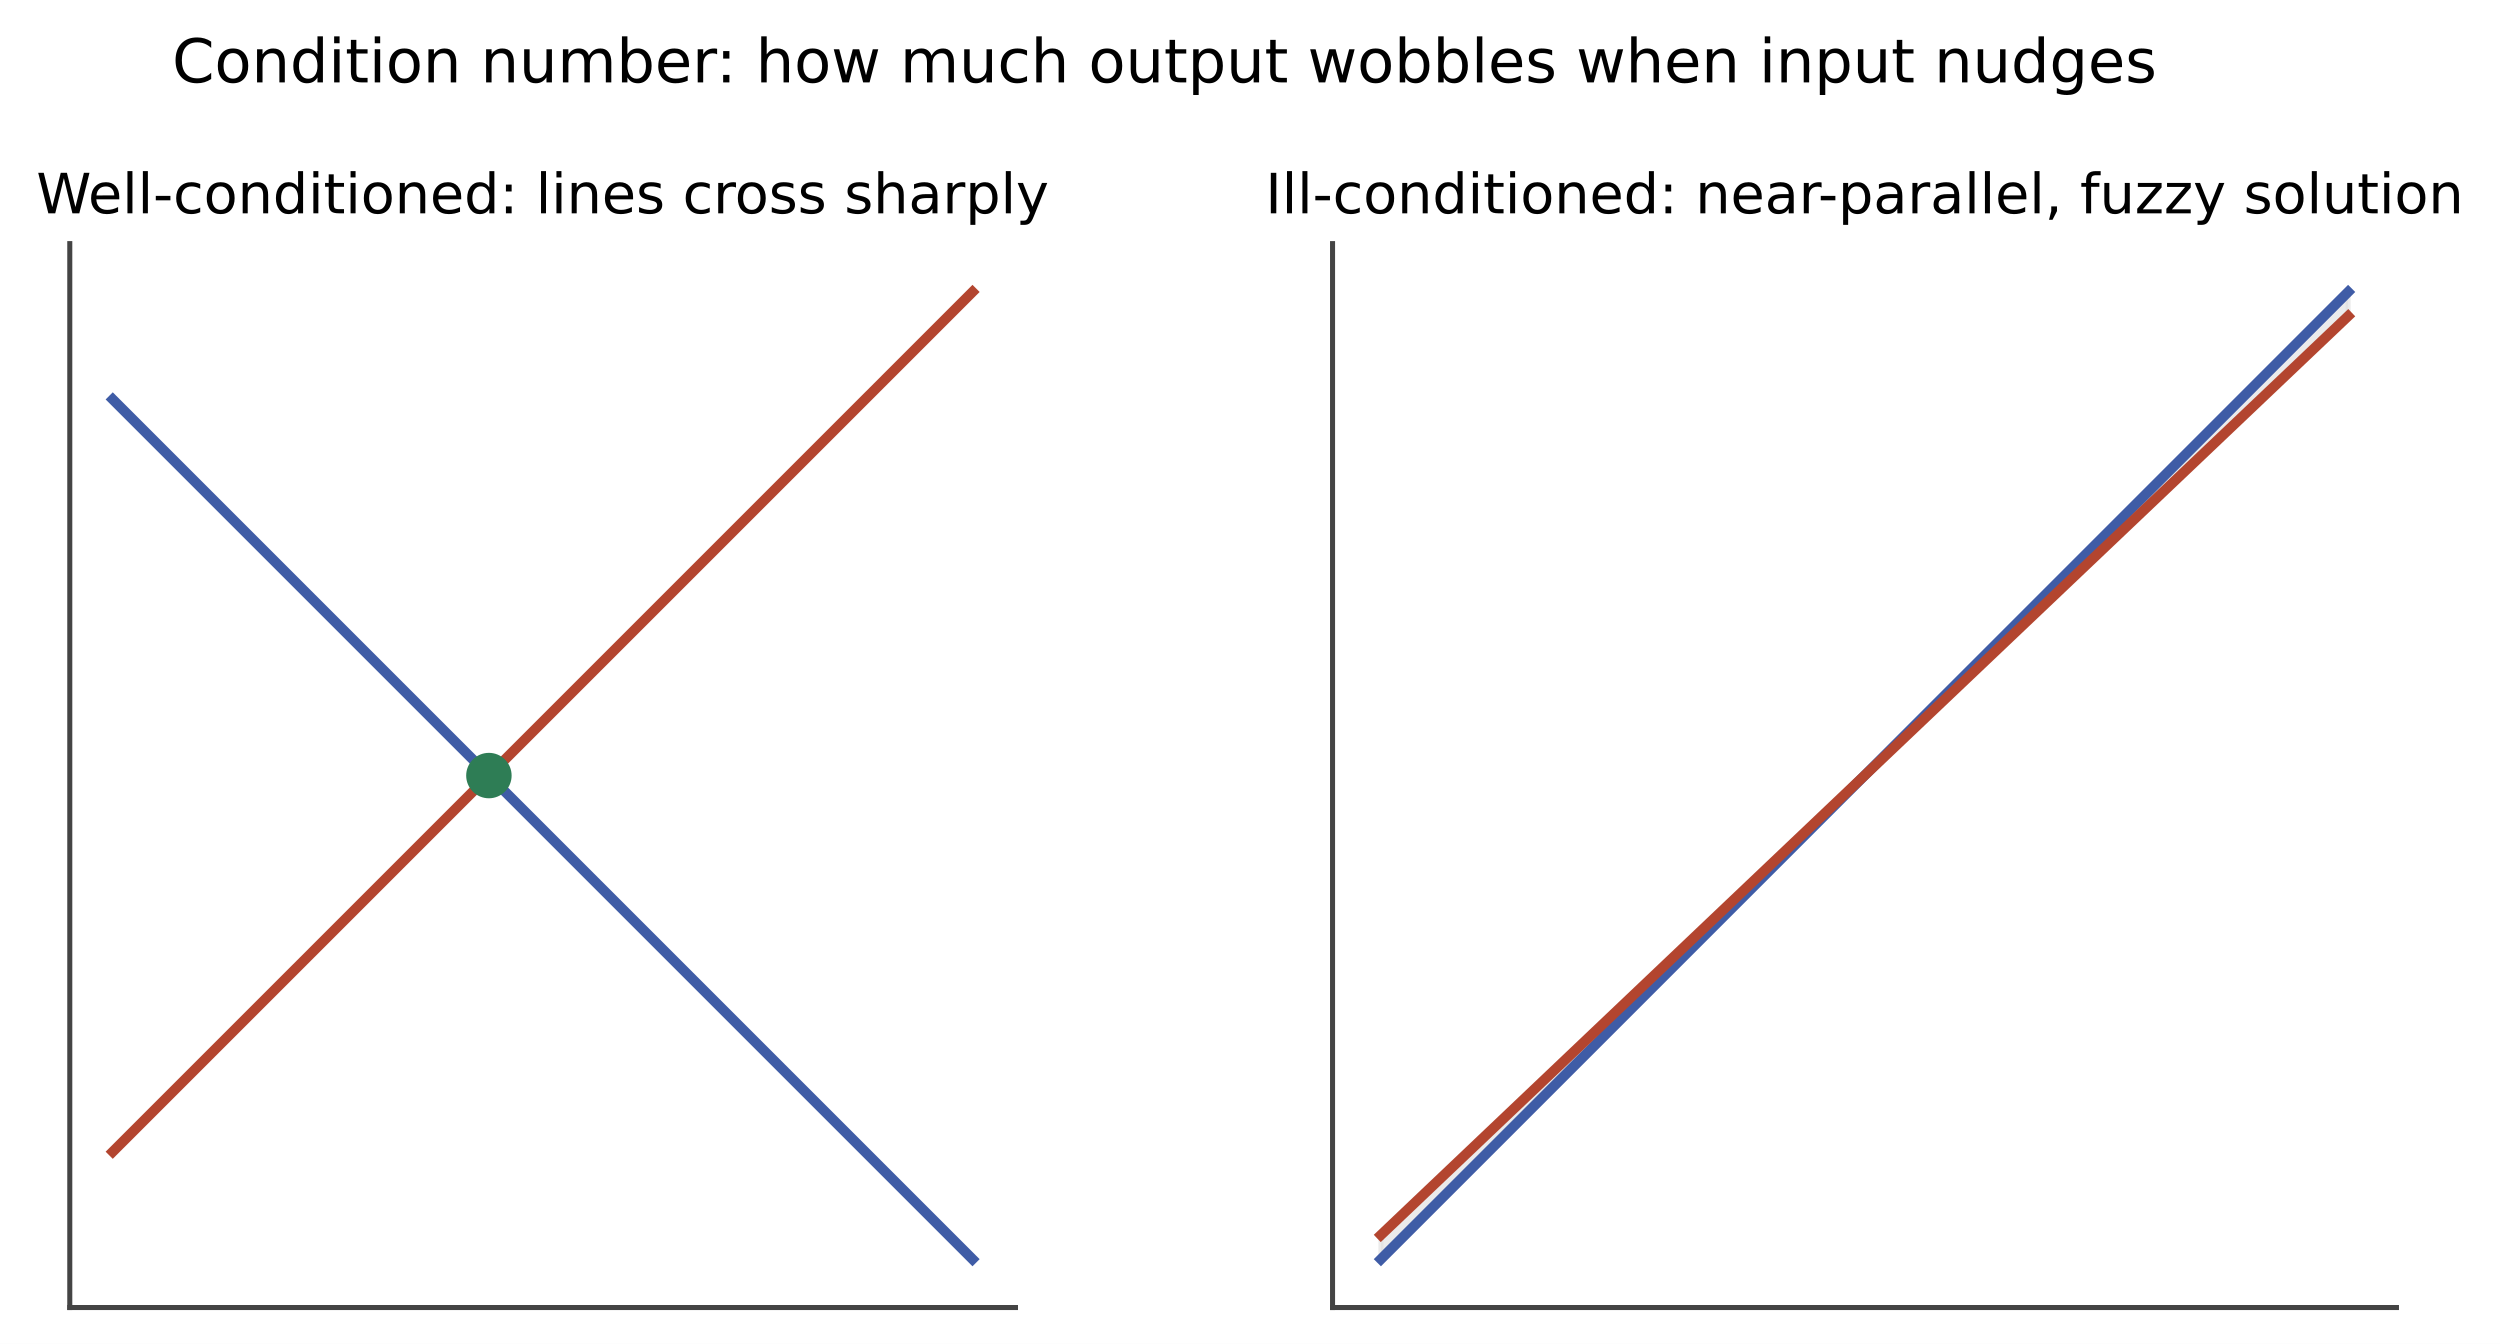
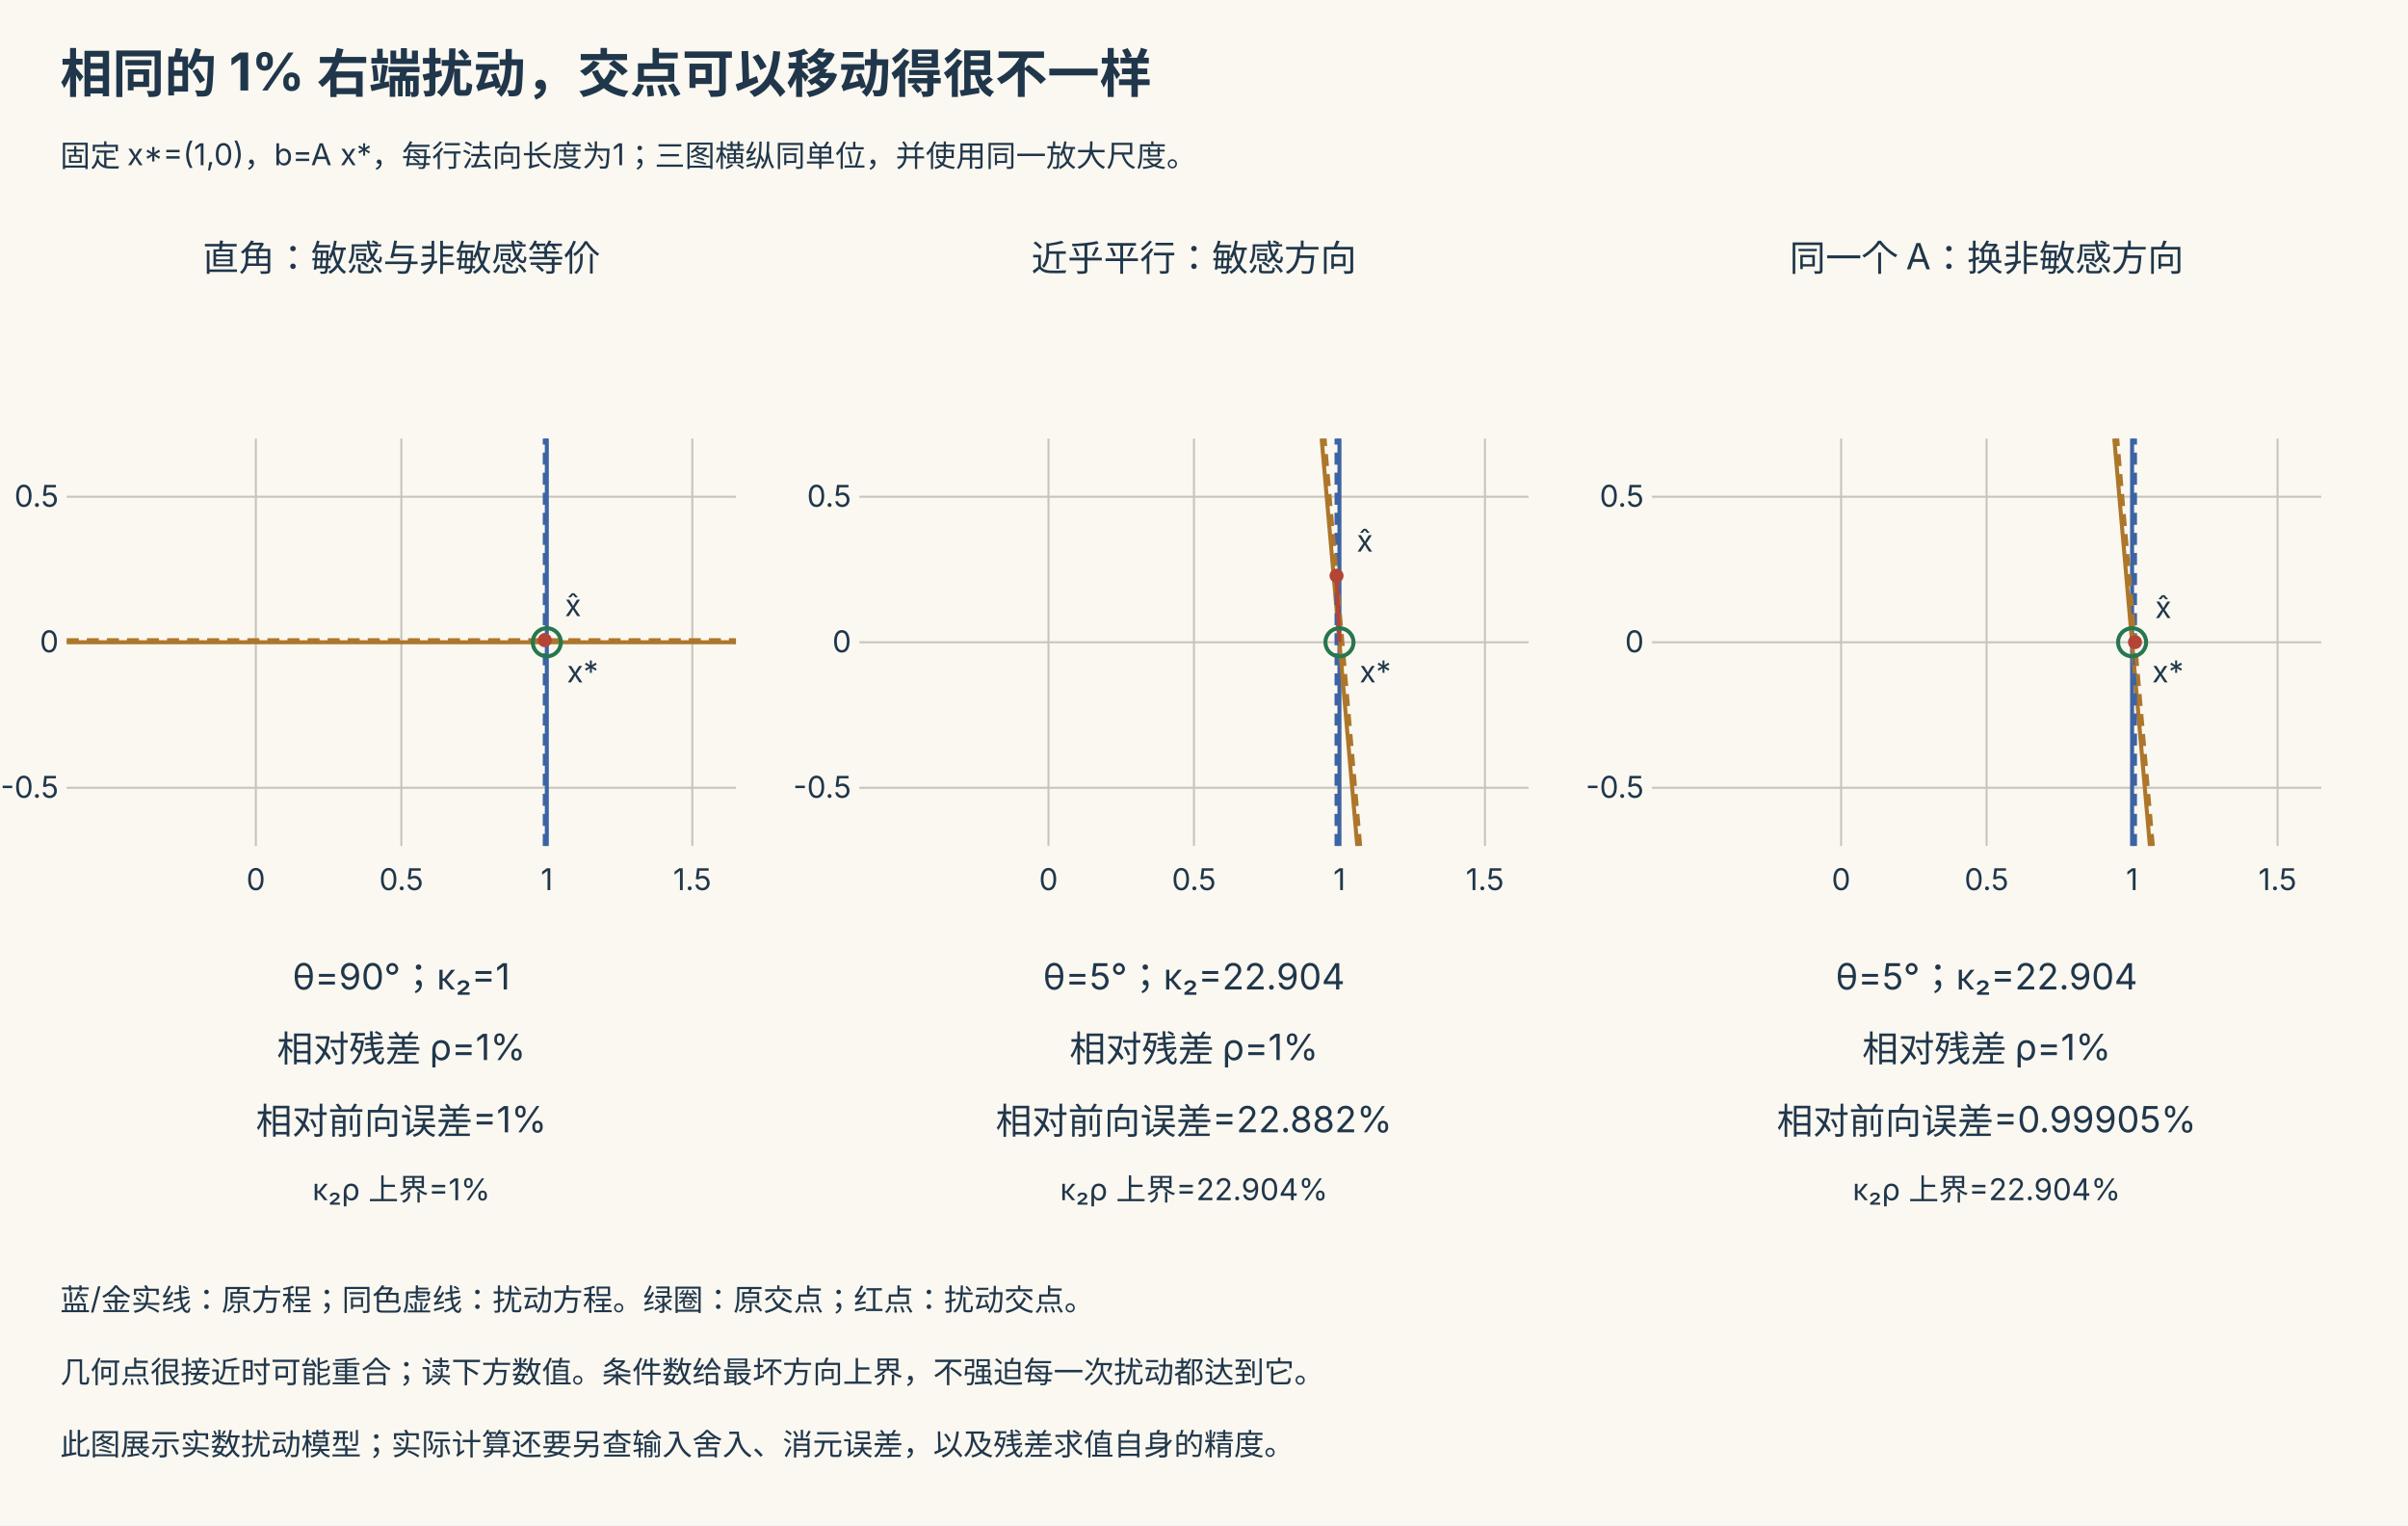
- <svg xmlns="http://www.w3.org/2000/svg" xmlns:xlink="http://www.w3.org/1999/xlink" width="495.042pt" height="266.112pt" viewBox="0 0 495.042 266.112" version="1.1">
-   <defs>
-     <style type="text/css">*{stroke-linejoin: round; stroke-linecap: butt}</style>
-   </defs>
-   <g id="figure_1">
-     <g id="patch_1">
-       <path d="M 0 266.112  L 495.042 266.112  L 495.042 0  L 0 0  z " style="fill: #ffffff" />
-     </g>
-     <g id="axes_1">
-       <g id="patch_2">
-         <path d="M 13.818 258.912  L 201.082 258.912  L 201.082 48.24  L 13.818 48.24  z " style="fill: #ffffff" />
-       </g>
-       <g id="matplotlib.axis_1" />
-       <g id="matplotlib.axis_2" />
-       <g id="line2d_1">
-         <path d="M 22.33 79.096  L 41.246 98.012  L 60.162 116.927  L 79.077 135.843  L 97.993 154.758  L 116.908 173.674  L 135.824 192.589  L 154.739 211.505  L 173.655 230.42  L 192.57 249.336  " clip-path="url(#p8050f55251)" style="fill: none; stroke: #3f5ca6; stroke-width: 2; stroke-linecap: square" />
-       </g>
-       <g id="line2d_2">
-         <path d="M 22.33 228.056  L 41.246 209.14  L 60.162 190.225  L 79.077 171.309  L 97.993 152.394  L 116.908 133.478  L 135.824 114.563  L 154.739 95.647  L 173.655 76.732  L 192.57 57.816  " clip-path="url(#p8050f55251)" style="fill: none; stroke: #b3452f; stroke-width: 2; stroke-linecap: square" />
-       </g>
-       <g id="line2d_3">
-         <defs>
-           <path id="m76afec744f" d="M 0 4  C 1.061 4 2.078 3.579 2.828 2.828  C 3.579 2.078 4 1.061 4 0  C 4 -1.061 3.579 -2.078 2.828 -2.828  C 2.078 -3.579 1.061 -4 0 -4  C -1.061 -4 -2.078 -3.579 -2.828 -2.828  C -3.579 -2.078 -4 -1.061 -4 0  C -4 1.061 -3.579 2.078 -2.828 2.828  C -2.078 3.579 -1.061 4 0 4  z " style="stroke: #2e7d55" />
-         </defs>
-         <g clip-path="url(#p8050f55251)">
-           <use xlink:href="#m76afec744f" x="96.81" y="153.576" style="fill: #2e7d55; stroke: #2e7d55" />
-         </g>
-       </g>
-       <g id="patch_3">
-         <path d="M 13.818 258.912  L 13.818 48.24  " style="fill: none; stroke: #444444; stroke-linejoin: miter; stroke-linecap: square" />
-       </g>
-       <g id="patch_4">
-         <path d="M 13.818 258.912  L 201.082 258.912  " style="fill: none; stroke: #444444; stroke-linejoin: miter; stroke-linecap: square" />
-       </g>
-       <g id="text_1">
-         <g transform="translate(7.2 42.24) scale(0.11 -0.11)">
-           <defs>
-             <path id="DejaVuSans-3a" d="M 213 4666  L 850 4666  L 1831 722  L 2809 4666  L 3519 4666  L 4500 722  L 5478 4666  L 6119 4666  L 4947 0  L 4153 0  L 3169 4050  L 2175 0  L 1381 0  L 213 4666  z " transform="scale(0.015625)" />
-             <path id="DejaVuSans-48" d="M 3597 1894  L 3597 1613  L 953 1613  Q 991 1019 1311 708  Q 1631 397 2203 397  Q 2534 397 2845 478  Q 3156 559 3463 722  L 3463 178  Q 3153 47 2828 -22  Q 2503 -91 2169 -91  Q 1331 -91 842 396  Q 353 884 353 1716  Q 353 2575 817 3079  Q 1281 3584 2069 3584  Q 2775 3584 3186 3129  Q 3597 2675 3597 1894  z M 3022 2063  Q 3016 2534 2758 2815  Q 2500 3097 2075 3097  Q 1594 3097 1305 2825  Q 1016 2553 972 2059  L 3022 2063  z " transform="scale(0.015625)" />
-             <path id="DejaVuSans-4f" d="M 603 4863  L 1178 4863  L 1178 0  L 603 0  L 603 4863  z " transform="scale(0.015625)" />
-             <path id="DejaVuSans-10" d="M 313 2009  L 1997 2009  L 1997 1497  L 313 1497  L 313 2009  z " transform="scale(0.015625)" />
-             <path id="DejaVuSans-46" d="M 3122 3366  L 3122 2828  Q 2878 2963 2633 3030  Q 2388 3097 2138 3097  Q 1578 3097 1268 2742  Q 959 2388 959 1747  Q 959 1106 1268 751  Q 1578 397 2138 397  Q 2388 397 2633 464  Q 2878 531 3122 666  L 3122 134  Q 2881 22 2623 -34  Q 2366 -91 2075 -91  Q 1284 -91 818 406  Q 353 903 353 1747  Q 353 2603 823 3093  Q 1294 3584 2113 3584  Q 2378 3584 2631 3529  Q 2884 3475 3122 3366  z " transform="scale(0.015625)" />
-             <path id="DejaVuSans-52" d="M 1959 3097  Q 1497 3097 1228 2736  Q 959 2375 959 1747  Q 959 1119 1226 758  Q 1494 397 1959 397  Q 2419 397 2687 759  Q 2956 1122 2956 1747  Q 2956 2369 2687 2733  Q 2419 3097 1959 3097  z M 1959 3584  Q 2709 3584 3137 3096  Q 3566 2609 3566 1747  Q 3566 888 3137 398  Q 2709 -91 1959 -91  Q 1206 -91 779 398  Q 353 888 353 1747  Q 353 2609 779 3096  Q 1206 3584 1959 3584  z " transform="scale(0.015625)" />
-             <path id="DejaVuSans-51" d="M 3513 2113  L 3513 0  L 2938 0  L 2938 2094  Q 2938 2591 2744 2837  Q 2550 3084 2163 3084  Q 1697 3084 1428 2787  Q 1159 2491 1159 1978  L 1159 0  L 581 0  L 581 3500  L 1159 3500  L 1159 2956  Q 1366 3272 1645 3428  Q 1925 3584 2291 3584  Q 2894 3584 3203 3211  Q 3513 2838 3513 2113  z " transform="scale(0.015625)" />
-             <path id="DejaVuSans-47" d="M 2906 2969  L 2906 4863  L 3481 4863  L 3481 0  L 2906 0  L 2906 525  Q 2725 213 2448 61  Q 2172 -91 1784 -91  Q 1150 -91 751 415  Q 353 922 353 1747  Q 353 2572 751 3078  Q 1150 3584 1784 3584  Q 2172 3584 2448 3432  Q 2725 3281 2906 2969  z M 947 1747  Q 947 1113 1208 752  Q 1469 391 1925 391  Q 2381 391 2643 752  Q 2906 1113 2906 1747  Q 2906 2381 2643 2742  Q 2381 3103 1925 3103  Q 1469 3103 1208 2742  Q 947 2381 947 1747  z " transform="scale(0.015625)" />
-             <path id="DejaVuSans-4c" d="M 603 3500  L 1178 3500  L 1178 0  L 603 0  L 603 3500  z M 603 4863  L 1178 4863  L 1178 4134  L 603 4134  L 603 4863  z " transform="scale(0.015625)" />
-             <path id="DejaVuSans-57" d="M 1172 4494  L 1172 3500  L 2356 3500  L 2356 3053  L 1172 3053  L 1172 1153  Q 1172 725 1289 603  Q 1406 481 1766 481  L 2356 481  L 2356 0  L 1766 0  Q 1100 0 847 248  Q 594 497 594 1153  L 594 3053  L 172 3053  L 172 3500  L 594 3500  L 594 4494  L 1172 4494  z " transform="scale(0.015625)" />
-             <path id="DejaVuSans-1d" d="M 750 794  L 1409 794  L 1409 0  L 750 0  L 750 794  z M 750 3309  L 1409 3309  L 1409 2516  L 750 2516  L 750 3309  z " transform="scale(0.015625)" />
-             <path id="DejaVuSans-3" transform="scale(0.015625)" />
-             <path id="DejaVuSans-56" d="M 2834 3397  L 2834 2853  Q 2591 2978 2328 3040  Q 2066 3103 1784 3103  Q 1356 3103 1142 2972  Q 928 2841 928 2578  Q 928 2378 1081 2264  Q 1234 2150 1697 2047  L 1894 2003  Q 2506 1872 2764 1633  Q 3022 1394 3022 966  Q 3022 478 2636 193  Q 2250 -91 1575 -91  Q 1294 -91 989 -36  Q 684 19 347 128  L 347 722  Q 666 556 975 473  Q 1284 391 1588 391  Q 1994 391 2212 530  Q 2431 669 2431 922  Q 2431 1156 2273 1281  Q 2116 1406 1581 1522  L 1381 1569  Q 847 1681 609 1914  Q 372 2147 372 2553  Q 372 3047 722 3315  Q 1072 3584 1716 3584  Q 2034 3584 2315 3537  Q 2597 3491 2834 3397  z " transform="scale(0.015625)" />
-             <path id="DejaVuSans-55" d="M 2631 2963  Q 2534 3019 2420 3045  Q 2306 3072 2169 3072  Q 1681 3072 1420 2755  Q 1159 2438 1159 1844  L 1159 0  L 581 0  L 581 3500  L 1159 3500  L 1159 2956  Q 1341 3275 1631 3429  Q 1922 3584 2338 3584  Q 2397 3584 2469 3576  Q 2541 3569 2628 3553  L 2631 2963  z " transform="scale(0.015625)" />
-             <path id="DejaVuSans-4b" d="M 3513 2113  L 3513 0  L 2938 0  L 2938 2094  Q 2938 2591 2744 2837  Q 2550 3084 2163 3084  Q 1697 3084 1428 2787  Q 1159 2491 1159 1978  L 1159 0  L 581 0  L 581 4863  L 1159 4863  L 1159 2956  Q 1366 3272 1645 3428  Q 1925 3584 2291 3584  Q 2894 3584 3203 3211  Q 3513 2838 3513 2113  z " transform="scale(0.015625)" />
-             <path id="DejaVuSans-44" d="M 2194 1759  Q 1497 1759 1228 1600  Q 959 1441 959 1056  Q 959 750 1161 570  Q 1363 391 1709 391  Q 2188 391 2477 730  Q 2766 1069 2766 1631  L 2766 1759  L 2194 1759  z M 3341 1997  L 3341 0  L 2766 0  L 2766 531  Q 2569 213 2275 61  Q 1981 -91 1556 -91  Q 1019 -91 701 211  Q 384 513 384 1019  Q 384 1609 779 1909  Q 1175 2209 1959 2209  L 2766 2209  L 2766 2266  Q 2766 2663 2505 2880  Q 2244 3097 1772 3097  Q 1472 3097 1187 3025  Q 903 2953 641 2809  L 641 3341  Q 956 3463 1253 3523  Q 1550 3584 1831 3584  Q 2591 3584 2966 3190  Q 3341 2797 3341 1997  z " transform="scale(0.015625)" />
-             <path id="DejaVuSans-53" d="M 1159 525  L 1159 -1331  L 581 -1331  L 581 3500  L 1159 3500  L 1159 2969  Q 1341 3281 1617 3432  Q 1894 3584 2278 3584  Q 2916 3584 3314 3078  Q 3713 2572 3713 1747  Q 3713 922 3314 415  Q 2916 -91 2278 -91  Q 1894 -91 1617 61  Q 1341 213 1159 525  z M 3116 1747  Q 3116 2381 2855 2742  Q 2594 3103 2138 3103  Q 1681 3103 1420 2742  Q 1159 2381 1159 1747  Q 1159 1113 1420 752  Q 1681 391 2138 391  Q 2594 391 2855 752  Q 3116 1113 3116 1747  z " transform="scale(0.015625)" />
-             <path id="DejaVuSans-5c" d="M 2059 -325  Q 1816 -950 1584 -1140  Q 1353 -1331 966 -1331  L 506 -1331  L 506 -850  L 844 -850  Q 1081 -850 1212 -737  Q 1344 -625 1503 -206  L 1606 56  L 191 3500  L 800 3500  L 1894 763  L 2988 3500  L 3597 3500  L 2059 -325  z " transform="scale(0.015625)" />
-           </defs>
-           <use xlink:href="#DejaVuSans-3a" />
-           <use xlink:href="#DejaVuSans-48" transform="translate(93.01562 0)" />
-           <use xlink:href="#DejaVuSans-4f" transform="translate(154.5469 0)" />
-           <use xlink:href="#DejaVuSans-4f" transform="translate(182.3281 0)" />
-           <use xlink:href="#DejaVuSans-10" transform="translate(210.1094 0)" />
-           <use xlink:href="#DejaVuSans-46" transform="translate(246.1875 0)" />
-           <use xlink:href="#DejaVuSans-52" transform="translate(301.1719 0)" />
-           <use xlink:href="#DejaVuSans-51" transform="translate(362.3594 0)" />
-           <use xlink:href="#DejaVuSans-47" transform="translate(425.7344 0)" />
-           <use xlink:href="#DejaVuSans-4c" transform="translate(489.2188 0)" />
-           <use xlink:href="#DejaVuSans-57" transform="translate(517 0)" />
-           <use xlink:href="#DejaVuSans-4c" transform="translate(556.2031 0)" />
-           <use xlink:href="#DejaVuSans-52" transform="translate(583.9844 0)" />
-           <use xlink:href="#DejaVuSans-51" transform="translate(645.1719 0)" />
-           <use xlink:href="#DejaVuSans-48" transform="translate(708.5469 0)" />
-           <use xlink:href="#DejaVuSans-47" transform="translate(770.0781 0)" />
-           <use xlink:href="#DejaVuSans-1d" transform="translate(833.5625 0)" />
-           <use xlink:href="#DejaVuSans-3" transform="translate(867.25 0)" />
-           <use xlink:href="#DejaVuSans-4f" transform="translate(899.0312 0)" />
-           <use xlink:href="#DejaVuSans-4c" transform="translate(926.8125 0)" />
-           <use xlink:href="#DejaVuSans-51" transform="translate(954.5938 0)" />
-           <use xlink:href="#DejaVuSans-48" transform="translate(1017.969 0)" />
-           <use xlink:href="#DejaVuSans-56" transform="translate(1079.5 0)" />
-           <use xlink:href="#DejaVuSans-3" transform="translate(1131.594 0)" />
-           <use xlink:href="#DejaVuSans-46" transform="translate(1163.375 0)" />
-           <use xlink:href="#DejaVuSans-55" transform="translate(1218.359 0)" />
-           <use xlink:href="#DejaVuSans-52" transform="translate(1257.266 0)" />
-           <use xlink:href="#DejaVuSans-56" transform="translate(1318.453 0)" />
-           <use xlink:href="#DejaVuSans-56" transform="translate(1370.547 0)" />
-           <use xlink:href="#DejaVuSans-3" transform="translate(1422.641 0)" />
-           <use xlink:href="#DejaVuSans-56" transform="translate(1454.422 0)" />
-           <use xlink:href="#DejaVuSans-4b" transform="translate(1506.516 0)" />
-           <use xlink:href="#DejaVuSans-44" transform="translate(1569.891 0)" />
-           <use xlink:href="#DejaVuSans-55" transform="translate(1631.172 0)" />
-           <use xlink:href="#DejaVuSans-53" transform="translate(1672.281 0)" />
-           <use xlink:href="#DejaVuSans-4f" transform="translate(1735.766 0)" />
-           <use xlink:href="#DejaVuSans-5c" transform="translate(1763.547 0)" />
-         </g>
-       </g>
-     </g>
-     <g id="axes_2">
-       <g id="patch_5">
-         <path d="M 263.867 258.912  L 474.539 258.912  L 474.539 48.24  L 263.867 48.24  z " style="fill: #ffffff" />
-       </g>
-       <g id="FillBetweenPolyCollection_1">
-         <defs>
-           <path id="m8a09e919ef" d="M 273.443 -21.564  L 273.443 -16.776  L 294.723 -38.056  L 316.003 -59.336  L 337.283 -80.616  L 358.563 -101.896  L 379.843 -123.176  L 401.123 -144.456  L 422.403 -165.736  L 443.683 -187.016  L 464.963 -208.296  L 464.963 -203.508  L 464.963 -203.508  L 443.683 -183.292  L 422.403 -163.076  L 401.123 -142.86  L 379.843 -122.644  L 358.563 -102.428  L 337.283 -82.212  L 316.003 -61.996  L 294.723 -41.78  L 273.443 -21.564  z " style="stroke: #dddddd; stroke-opacity: 0.6" />
-         </defs>
-         <g clip-path="url(#p5c2e989639)">
-           <use xlink:href="#m8a09e919ef" x="0" y="266.112" style="fill: #dddddd; fill-opacity: 0.6; stroke: #dddddd; stroke-opacity: 0.6" />
-         </g>
-       </g>
-       <g id="matplotlib.axis_3" />
-       <g id="matplotlib.axis_4" />
-       <g id="line2d_4">
-         <path d="M 273.443 249.336  L 294.723 228.056  L 316.003 206.776  L 337.283 185.496  L 358.563 164.216  L 379.843 142.936  L 401.123 121.656  L 422.403 100.376  L 443.683 79.096  L 464.963 57.816  " clip-path="url(#p5c2e989639)" style="fill: none; stroke: #3f5ca6; stroke-width: 2; stroke-linecap: square" />
-       </g>
-       <g id="line2d_5">
-         <path d="M 273.443 244.548  L 294.723 224.332  L 316.003 204.116  L 337.283 183.9  L 358.563 163.684  L 379.843 143.468  L 401.123 123.252  L 422.403 103.036  L 443.683 82.82  L 464.963 62.604  " clip-path="url(#p5c2e989639)" style="fill: none; stroke: #b3452f; stroke-width: 2; stroke-linecap: square" />
-       </g>
-       <g id="patch_6">
-         <path d="M 263.867 258.912  L 263.867 48.24  " style="fill: none; stroke: #444444; stroke-linejoin: miter; stroke-linecap: square" />
-       </g>
-       <g id="patch_7">
-         <path d="M 263.867 258.912  L 474.539 258.912  " style="fill: none; stroke: #444444; stroke-linejoin: miter; stroke-linecap: square" />
-       </g>
-       <g id="text_2">
-         <g transform="translate(250.5647 42.24) scale(0.11 -0.11)">
-           <defs>
-             <path id="DejaVuSans-2c" d="M 628 4666  L 1259 4666  L 1259 0  L 628 0  L 628 4666  z " transform="scale(0.015625)" />
-             <path id="DejaVuSans-f" d="M 750 794  L 1409 794  L 1409 256  L 897 -744  L 494 -744  L 750 256  L 750 794  z " transform="scale(0.015625)" />
-             <path id="DejaVuSans-49" d="M 2375 4863  L 2375 4384  L 1825 4384  Q 1516 4384 1395 4259  Q 1275 4134 1275 3809  L 1275 3500  L 2222 3500  L 2222 3053  L 1275 3053  L 1275 0  L 697 0  L 697 3053  L 147 3053  L 147 3500  L 697 3500  L 697 3744  Q 697 4328 969 4595  Q 1241 4863 1831 4863  L 2375 4863  z " transform="scale(0.015625)" />
-             <path id="DejaVuSans-58" d="M 544 1381  L 544 3500  L 1119 3500  L 1119 1403  Q 1119 906 1312 657  Q 1506 409 1894 409  Q 2359 409 2629 706  Q 2900 1003 2900 1516  L 2900 3500  L 3475 3500  L 3475 0  L 2900 0  L 2900 538  Q 2691 219 2414 64  Q 2138 -91 1772 -91  Q 1169 -91 856 284  Q 544 659 544 1381  z M 1991 3584  L 1991 3584  z " transform="scale(0.015625)" />
-             <path id="DejaVuSans-5d" d="M 353 3500  L 3084 3500  L 3084 2975  L 922 459  L 3084 459  L 3084 0  L 275 0  L 275 525  L 2438 3041  L 353 3041  L 353 3500  z " transform="scale(0.015625)" />
-           </defs>
-           <use xlink:href="#DejaVuSans-2c" />
-           <use xlink:href="#DejaVuSans-4f" transform="translate(29.5 0)" />
-           <use xlink:href="#DejaVuSans-4f" transform="translate(57.28125 0)" />
-           <use xlink:href="#DejaVuSans-10" transform="translate(85.0625 0)" />
-           <use xlink:href="#DejaVuSans-46" transform="translate(121.1406 0)" />
-           <use xlink:href="#DejaVuSans-52" transform="translate(176.125 0)" />
-           <use xlink:href="#DejaVuSans-51" transform="translate(237.3125 0)" />
-           <use xlink:href="#DejaVuSans-47" transform="translate(300.6875 0)" />
-           <use xlink:href="#DejaVuSans-4c" transform="translate(364.1719 0)" />
-           <use xlink:href="#DejaVuSans-57" transform="translate(391.9531 0)" />
-           <use xlink:href="#DejaVuSans-4c" transform="translate(431.1562 0)" />
-           <use xlink:href="#DejaVuSans-52" transform="translate(458.9375 0)" />
-           <use xlink:href="#DejaVuSans-51" transform="translate(520.125 0)" />
-           <use xlink:href="#DejaVuSans-48" transform="translate(583.5 0)" />
-           <use xlink:href="#DejaVuSans-47" transform="translate(645.0312 0)" />
-           <use xlink:href="#DejaVuSans-1d" transform="translate(708.5156 0)" />
-           <use xlink:href="#DejaVuSans-3" transform="translate(742.2031 0)" />
-           <use xlink:href="#DejaVuSans-51" transform="translate(773.9844 0)" />
-           <use xlink:href="#DejaVuSans-48" transform="translate(837.3594 0)" />
-           <use xlink:href="#DejaVuSans-44" transform="translate(898.8906 0)" />
-           <use xlink:href="#DejaVuSans-55" transform="translate(960.1719 0)" />
-           <use xlink:href="#DejaVuSans-10" transform="translate(994.8906 0)" />
-           <use xlink:href="#DejaVuSans-53" transform="translate(1030.969 0)" />
-           <use xlink:href="#DejaVuSans-44" transform="translate(1094.453 0)" />
-           <use xlink:href="#DejaVuSans-55" transform="translate(1155.734 0)" />
-           <use xlink:href="#DejaVuSans-44" transform="translate(1196.844 0)" />
-           <use xlink:href="#DejaVuSans-4f" transform="translate(1258.125 0)" />
-           <use xlink:href="#DejaVuSans-4f" transform="translate(1285.906 0)" />
-           <use xlink:href="#DejaVuSans-48" transform="translate(1313.688 0)" />
-           <use xlink:href="#DejaVuSans-4f" transform="translate(1375.219 0)" />
-           <use xlink:href="#DejaVuSans-f" transform="translate(1403 0)" />
-           <use xlink:href="#DejaVuSans-3" transform="translate(1434.781 0)" />
-           <use xlink:href="#DejaVuSans-49" transform="translate(1466.562 0)" />
-           <use xlink:href="#DejaVuSans-58" transform="translate(1501.766 0)" />
-           <use xlink:href="#DejaVuSans-5d" transform="translate(1565.141 0)" />
-           <use xlink:href="#DejaVuSans-5d" transform="translate(1617.625 0)" />
-           <use xlink:href="#DejaVuSans-5c" transform="translate(1670.109 0)" />
-           <use xlink:href="#DejaVuSans-3" transform="translate(1729.297 0)" />
-           <use xlink:href="#DejaVuSans-56" transform="translate(1761.078 0)" />
-           <use xlink:href="#DejaVuSans-52" transform="translate(1813.172 0)" />
-           <use xlink:href="#DejaVuSans-4f" transform="translate(1874.359 0)" />
-           <use xlink:href="#DejaVuSans-58" transform="translate(1902.141 0)" />
-           <use xlink:href="#DejaVuSans-57" transform="translate(1965.516 0)" />
-           <use xlink:href="#DejaVuSans-4c" transform="translate(2004.719 0)" />
-           <use xlink:href="#DejaVuSans-52" transform="translate(2032.5 0)" />
-           <use xlink:href="#DejaVuSans-51" transform="translate(2093.688 0)" />
-         </g>
-       </g>
-     </g>
-     <g id="text_3">
-       <g transform="translate(34.08957 16.31812) scale(0.12 -0.12)">
-         <defs>
-           <path id="DejaVuSans-26" d="M 4122 4306  L 4122 3641  Q 3803 3938 3442 4084  Q 3081 4231 2675 4231  Q 1875 4231 1450 3742  Q 1025 3253 1025 2328  Q 1025 1406 1450 917  Q 1875 428 2675 428  Q 3081 428 3442 575  Q 3803 722 4122 1019  L 4122 359  Q 3791 134 3420 21  Q 3050 -91 2638 -91  Q 1578 -91 968 557  Q 359 1206 359 2328  Q 359 3453 968 4101  Q 1578 4750 2638 4750  Q 3056 4750 3426 4639  Q 3797 4528 4122 4306  z " transform="scale(0.015625)" />
-           <path id="DejaVuSans-50" d="M 3328 2828  Q 3544 3216 3844 3400  Q 4144 3584 4550 3584  Q 5097 3584 5394 3201  Q 5691 2819 5691 2113  L 5691 0  L 5113 0  L 5113 2094  Q 5113 2597 4934 2840  Q 4756 3084 4391 3084  Q 3944 3084 3684 2787  Q 3425 2491 3425 1978  L 3425 0  L 2847 0  L 2847 2094  Q 2847 2600 2669 2842  Q 2491 3084 2119 3084  Q 1678 3084 1418 2786  Q 1159 2488 1159 1978  L 1159 0  L 581 0  L 581 3500  L 1159 3500  L 1159 2956  Q 1356 3278 1631 3431  Q 1906 3584 2284 3584  Q 2666 3584 2933 3390  Q 3200 3197 3328 2828  z " transform="scale(0.015625)" />
-           <path id="DejaVuSans-45" d="M 3116 1747  Q 3116 2381 2855 2742  Q 2594 3103 2138 3103  Q 1681 3103 1420 2742  Q 1159 2381 1159 1747  Q 1159 1113 1420 752  Q 1681 391 2138 391  Q 2594 391 2855 752  Q 3116 1113 3116 1747  z M 1159 2969  Q 1341 3281 1617 3432  Q 1894 3584 2278 3584  Q 2916 3584 3314 3078  Q 3713 2572 3713 1747  Q 3713 922 3314 415  Q 2916 -91 2278 -91  Q 1894 -91 1617 61  Q 1341 213 1159 525  L 1159 0  L 581 0  L 581 4863  L 1159 4863  L 1159 2969  z " transform="scale(0.015625)" />
-           <path id="DejaVuSans-5a" d="M 269 3500  L 844 3500  L 1563 769  L 2278 3500  L 2956 3500  L 3675 769  L 4391 3500  L 4966 3500  L 4050 0  L 3372 0  L 2619 2869  L 1863 0  L 1184 0  L 269 3500  z " transform="scale(0.015625)" />
-           <path id="DejaVuSans-4a" d="M 2906 1791  Q 2906 2416 2648 2759  Q 2391 3103 1925 3103  Q 1463 3103 1205 2759  Q 947 2416 947 1791  Q 947 1169 1205 825  Q 1463 481 1925 481  Q 2391 481 2648 825  Q 2906 1169 2906 1791  z M 3481 434  Q 3481 -459 3084 -895  Q 2688 -1331 1869 -1331  Q 1566 -1331 1297 -1286  Q 1028 -1241 775 -1147  L 775 -588  Q 1028 -725 1275 -790  Q 1522 -856 1778 -856  Q 2344 -856 2625 -561  Q 2906 -266 2906 331  L 2906 616  Q 2728 306 2450 153  Q 2172 0 1784 0  Q 1141 0 747 490  Q 353 981 353 1791  Q 353 2603 747 3093  Q 1141 3584 1784 3584  Q 2172 3584 2450 3431  Q 2728 3278 2906 2969  L 2906 3500  L 3481 3500  L 3481 434  z " transform="scale(0.015625)" />
-         </defs>
-         <use xlink:href="#DejaVuSans-26" />
-         <use xlink:href="#DejaVuSans-52" transform="translate(69.82812 0)" />
-         <use xlink:href="#DejaVuSans-51" transform="translate(131.0156 0)" />
-         <use xlink:href="#DejaVuSans-47" transform="translate(194.3906 0)" />
-         <use xlink:href="#DejaVuSans-4c" transform="translate(257.875 0)" />
-         <use xlink:href="#DejaVuSans-57" transform="translate(285.6562 0)" />
-         <use xlink:href="#DejaVuSans-4c" transform="translate(324.8594 0)" />
-         <use xlink:href="#DejaVuSans-52" transform="translate(352.6406 0)" />
-         <use xlink:href="#DejaVuSans-51" transform="translate(413.8281 0)" />
-         <use xlink:href="#DejaVuSans-3" transform="translate(477.2031 0)" />
-         <use xlink:href="#DejaVuSans-51" transform="translate(508.9844 0)" />
-         <use xlink:href="#DejaVuSans-58" transform="translate(572.3594 0)" />
-         <use xlink:href="#DejaVuSans-50" transform="translate(635.7344 0)" />
-         <use xlink:href="#DejaVuSans-45" transform="translate(733.1406 0)" />
-         <use xlink:href="#DejaVuSans-48" transform="translate(796.625 0)" />
-         <use xlink:href="#DejaVuSans-55" transform="translate(858.1562 0)" />
-         <use xlink:href="#DejaVuSans-1d" transform="translate(897.5156 0)" />
-         <use xlink:href="#DejaVuSans-3" transform="translate(931.2031 0)" />
-         <use xlink:href="#DejaVuSans-4b" transform="translate(962.9844 0)" />
-         <use xlink:href="#DejaVuSans-52" transform="translate(1026.359 0)" />
-         <use xlink:href="#DejaVuSans-5a" transform="translate(1087.547 0)" />
-         <use xlink:href="#DejaVuSans-3" transform="translate(1169.328 0)" />
-         <use xlink:href="#DejaVuSans-50" transform="translate(1201.109 0)" />
-         <use xlink:href="#DejaVuSans-58" transform="translate(1298.516 0)" />
-         <use xlink:href="#DejaVuSans-46" transform="translate(1361.891 0)" />
-         <use xlink:href="#DejaVuSans-4b" transform="translate(1416.875 0)" />
-         <use xlink:href="#DejaVuSans-3" transform="translate(1480.25 0)" />
-         <use xlink:href="#DejaVuSans-52" transform="translate(1512.031 0)" />
-         <use xlink:href="#DejaVuSans-58" transform="translate(1573.219 0)" />
-         <use xlink:href="#DejaVuSans-57" transform="translate(1636.594 0)" />
-         <use xlink:href="#DejaVuSans-53" transform="translate(1675.797 0)" />
-         <use xlink:href="#DejaVuSans-58" transform="translate(1739.281 0)" />
-         <use xlink:href="#DejaVuSans-57" transform="translate(1802.656 0)" />
-         <use xlink:href="#DejaVuSans-3" transform="translate(1841.859 0)" />
-         <use xlink:href="#DejaVuSans-5a" transform="translate(1873.641 0)" />
-         <use xlink:href="#DejaVuSans-52" transform="translate(1955.422 0)" />
-         <use xlink:href="#DejaVuSans-45" transform="translate(2016.609 0)" />
-         <use xlink:href="#DejaVuSans-45" transform="translate(2080.094 0)" />
-         <use xlink:href="#DejaVuSans-4f" transform="translate(2143.578 0)" />
-         <use xlink:href="#DejaVuSans-48" transform="translate(2171.359 0)" />
-         <use xlink:href="#DejaVuSans-56" transform="translate(2232.891 0)" />
-         <use xlink:href="#DejaVuSans-3" transform="translate(2284.984 0)" />
-         <use xlink:href="#DejaVuSans-5a" transform="translate(2316.766 0)" />
-         <use xlink:href="#DejaVuSans-4b" transform="translate(2398.547 0)" />
-         <use xlink:href="#DejaVuSans-48" transform="translate(2461.922 0)" />
-         <use xlink:href="#DejaVuSans-51" transform="translate(2523.453 0)" />
-         <use xlink:href="#DejaVuSans-3" transform="translate(2586.828 0)" />
-         <use xlink:href="#DejaVuSans-4c" transform="translate(2618.609 0)" />
-         <use xlink:href="#DejaVuSans-51" transform="translate(2646.391 0)" />
-         <use xlink:href="#DejaVuSans-53" transform="translate(2709.766 0)" />
-         <use xlink:href="#DejaVuSans-58" transform="translate(2773.25 0)" />
-         <use xlink:href="#DejaVuSans-57" transform="translate(2836.625 0)" />
-         <use xlink:href="#DejaVuSans-3" transform="translate(2875.828 0)" />
-         <use xlink:href="#DejaVuSans-51" transform="translate(2907.609 0)" />
-         <use xlink:href="#DejaVuSans-58" transform="translate(2970.984 0)" />
-         <use xlink:href="#DejaVuSans-47" transform="translate(3034.359 0)" />
-         <use xlink:href="#DejaVuSans-4a" transform="translate(3097.844 0)" />
-         <use xlink:href="#DejaVuSans-48" transform="translate(3161.328 0)" />
-         <use xlink:href="#DejaVuSans-56" transform="translate(3222.859 0)" />
-       </g>
-     </g>
+ <svg xmlns="http://www.w3.org/2000/svg" viewBox="0 0 1200 760" role="img" aria-labelledby="linear-title linear-desc">
+   <rect width="1200" height="760" fill="#faf8f0" />
+   <style>text{font-family:-apple-system,BlinkMacSystemFont,sans-serif;fill:#20364b}.title{font-size:26px;font-weight:700}.label{font-size:18px}.small{font-size:15px}</style>
+   <text x="30" y="46" class="title" text-anchor="start">相同的 1% 右端扰动，交点可以移动得很不一样</text>
+   <text x="30" y="83" class="small" text-anchor="start">固定 x*=(1,0)，b=A x*，每行法向长度为1；三图横纵同单位，并使用同一放大尺度。</text>
+   <g data-angle="90" data-direction="min" data-scale="145" data-cx="200" data-cy="320">
+     <text x="200" y="135" class="label" text-anchor="middle">直角：敏感与非敏感等价</text>
+     <line x1="127.5" y1="218.5" x2="127.5" y2="421.5" stroke="#c6c4bc" stroke-width="1" />
+     <text x="127.5" y="443.5" class="small" text-anchor="middle">0</text>
+     <line x1="200.0" y1="218.5" x2="200.0" y2="421.5" stroke="#c6c4bc" stroke-width="1" />
+     <text x="200.0" y="443.5" class="small" text-anchor="middle">0.5</text>
+     <line x1="272.5" y1="218.5" x2="272.5" y2="421.5" stroke="#c6c4bc" stroke-width="1" />
+     <text x="272.5" y="443.5" class="small" text-anchor="middle">1</text>
+     <line x1="345.0" y1="218.5" x2="345.0" y2="421.5" stroke="#c6c4bc" stroke-width="1" />
+     <text x="345.0" y="443.5" class="small" text-anchor="middle">1.5</text>
+     <line x1="33.25" y1="392.5" x2="366.75" y2="392.5" stroke="#c6c4bc" stroke-width="1" />
+     <text x="29.25" y="397.5" class="small" text-anchor="end">-0.5</text>
+     <line x1="33.25" y1="320" x2="366.75" y2="320" stroke="#c6c4bc" stroke-width="1" />
+     <text x="29.25" y="325" class="small" text-anchor="end">0</text>
+     <line x1="33.25" y1="247.5" x2="366.75" y2="247.5" stroke="#c6c4bc" stroke-width="1" />
+     <text x="29.25" y="252.5" class="small" text-anchor="end">0.5</text>
+     <line x1="272.5" y1="421.5" x2="272.5" y2="218.5" stroke="#3c64a4" stroke-width="2" data-a="1" data-b="0" data-rhs="1" />
+     <line x1="33.25" y1="320.0" x2="366.75" y2="320.0" stroke="#ad762b" stroke-width="2" data-a="0" data-b="1" data-rhs="0" />
+     <line x1="271.475" y1="421.5" x2="271.475" y2="218.5" stroke="#3c64a4" stroke-width="2" data-a="1" data-b="0" data-rhs="0.9929289321881345" stroke-dasharray="6 4" />
+     <line x1="33.25" y1="318.975" x2="366.75" y2="318.975" stroke="#ad762b" stroke-width="2" data-a="0" data-b="1" data-rhs="0.0070710678118654745" stroke-dasharray="6 4" />
+     <line x1="272.5" y1="320" x2="271.475" y2="318.975" stroke="#b44435" stroke-width="2" />
+     <circle data-point="true" cx="272.5" cy="320" r="7" fill="none" stroke="#26774d" stroke-width="2" />
+     <circle data-point="shifted" cx="271.475" cy="318.975" r="3.5" fill="#b44435" />
+     <text x="282.5" y="340" class="small" text-anchor="start">x*</text>
+     <text x="281.475" y="306.975" class="small" text-anchor="start">x̂</text>
+     <text x="200" y="493" class="label" text-anchor="middle">θ=90°；κ₂=1</text>
+     <text x="200" y="529" class="label" text-anchor="middle">相对残差 ρ=1%</text>
+     <text x="200" y="565" class="label" text-anchor="middle">相对前向误差=1%</text>
+     <text x="200" y="598" class="small" text-anchor="middle">κ₂ρ 上界=1%</text>
  </g>
-   <defs>
-     <clipPath id="p8050f55251">
-       <rect x="13.818" y="48.24" width="187.264" height="210.672" />
-     </clipPath>
-     <clipPath id="p5c2e989639">
-       <rect x="263.867" y="48.24" width="210.672" height="210.672" />
-     </clipPath>
-   </defs>
+   <g data-angle="5" data-direction="min" data-scale="145" data-cx="595" data-cy="320">
+     <text x="595" y="135" class="label" text-anchor="middle">近乎平行：敏感方向</text>
+     <line x1="522.5" y1="218.5" x2="522.5" y2="421.5" stroke="#c6c4bc" stroke-width="1" />
+     <text x="522.5" y="443.5" class="small" text-anchor="middle">0</text>
+     <line x1="595.0" y1="218.5" x2="595.0" y2="421.5" stroke="#c6c4bc" stroke-width="1" />
+     <text x="595.0" y="443.5" class="small" text-anchor="middle">0.5</text>
+     <line x1="667.5" y1="218.5" x2="667.5" y2="421.5" stroke="#c6c4bc" stroke-width="1" />
+     <text x="667.5" y="443.5" class="small" text-anchor="middle">1</text>
+     <line x1="740.0" y1="218.5" x2="740.0" y2="421.5" stroke="#c6c4bc" stroke-width="1" />
+     <text x="740.0" y="443.5" class="small" text-anchor="middle">1.5</text>
+     <line x1="428.25" y1="392.5" x2="761.75" y2="392.5" stroke="#c6c4bc" stroke-width="1" />
+     <text x="424.25" y="397.5" class="small" text-anchor="end">-0.5</text>
+     <line x1="428.25" y1="320" x2="761.75" y2="320" stroke="#c6c4bc" stroke-width="1" />
+     <text x="424.25" y="325" class="small" text-anchor="end">0</text>
+     <line x1="428.25" y1="247.5" x2="761.75" y2="247.5" stroke="#c6c4bc" stroke-width="1" />
+     <text x="424.25" y="252.5" class="small" text-anchor="end">0.5</text>
+     <line x1="667.5" y1="421.5" x2="667.5" y2="218.5" stroke="#3c64a4" stroke-width="2" data-a="1" data-b="0" data-rhs="1" />
+     <line x1="676.38" y1="421.5" x2="658.62" y2="218.5" stroke="#ad762b" stroke-width="2" data-a="0.9961946980917455" data-b="0.08715574274765817" data-rhs="0.9961946980917455" />
+     <line x1="666.053" y1="421.5" x2="666.053" y2="218.5" stroke="#3c64a4" stroke-width="2" data-a="1" data-b="0" data-rhs="0.9900190083746501" stroke-dasharray="6 4" />
+     <line x1="677.833" y1="421.5" x2="660.073" y2="218.5" stroke="#ad762b" stroke-width="2" data-a="0.9961946980917455" data-b="0.08715574274765817" data-rhs="1.0061756897170955" stroke-dasharray="6 4" />
+     <line x1="667.5" y1="320" x2="666.053" y2="286.853" stroke="#b44435" stroke-width="2" />
+     <circle data-point="true" cx="667.5" cy="320" r="7" fill="none" stroke="#26774d" stroke-width="2" />
+     <circle data-point="shifted" cx="666.053" cy="286.853" r="3.5" fill="#b44435" />
+     <text x="677.5" y="340" class="small" text-anchor="start">x*</text>
+     <text x="676.053" y="274.853" class="small" text-anchor="start">x̂</text>
+     <text x="595" y="493" class="label" text-anchor="middle">θ=5°；κ₂=22.904</text>
+     <text x="595" y="529" class="label" text-anchor="middle">相对残差 ρ=1%</text>
+     <text x="595" y="565" class="label" text-anchor="middle">相对前向误差=22.882%</text>
+     <text x="595" y="598" class="small" text-anchor="middle">κ₂ρ 上界=22.904%</text>
+   </g>
+   <g data-angle="5" data-direction="max" data-scale="145" data-cx="990" data-cy="320">
+     <text x="990" y="135" class="label" text-anchor="middle">同一个 A：换非敏感方向</text>
+     <line x1="917.5" y1="218.5" x2="917.5" y2="421.5" stroke="#c6c4bc" stroke-width="1" />
+     <text x="917.5" y="443.5" class="small" text-anchor="middle">0</text>
+     <line x1="990.0" y1="218.5" x2="990.0" y2="421.5" stroke="#c6c4bc" stroke-width="1" />
+     <text x="990.0" y="443.5" class="small" text-anchor="middle">0.5</text>
+     <line x1="1062.5" y1="218.5" x2="1062.5" y2="421.5" stroke="#c6c4bc" stroke-width="1" />
+     <text x="1062.5" y="443.5" class="small" text-anchor="middle">1</text>
+     <line x1="1135.0" y1="218.5" x2="1135.0" y2="421.5" stroke="#c6c4bc" stroke-width="1" />
+     <text x="1135.0" y="443.5" class="small" text-anchor="middle">1.5</text>
+     <line x1="823.25" y1="392.5" x2="1156.75" y2="392.5" stroke="#c6c4bc" stroke-width="1" />
+     <text x="819.25" y="397.5" class="small" text-anchor="end">-0.5</text>
+     <line x1="823.25" y1="320" x2="1156.75" y2="320" stroke="#c6c4bc" stroke-width="1" />
+     <text x="819.25" y="325" class="small" text-anchor="end">0</text>
+     <line x1="823.25" y1="247.5" x2="1156.75" y2="247.5" stroke="#c6c4bc" stroke-width="1" />
+     <text x="819.25" y="252.5" class="small" text-anchor="end">0.5</text>
+     <line x1="1062.5" y1="421.5" x2="1062.5" y2="218.5" stroke="#3c64a4" stroke-width="2" data-a="1" data-b="0" data-rhs="1" />
+     <line x1="1071.38" y1="421.5" x2="1053.62" y2="218.5" stroke="#ad762b" stroke-width="2" data-a="0.9961946980917455" data-b="0.08715574274765817" data-rhs="0.9961946980917455" />
+     <line x1="1063.947" y1="421.5" x2="1063.947" y2="218.5" stroke="#3c64a4" stroke-width="2" data-a="1" data-b="0" data-rhs="1.00998099162535" stroke-dasharray="6 4" />
+     <line x1="1072.833" y1="421.5" x2="1055.073" y2="218.5" stroke="#ad762b" stroke-width="2" data-a="0.9961946980917455" data-b="0.08715574274765817" data-rhs="1.0061756897170955" stroke-dasharray="6 4" />
+     <line x1="1062.5" y1="320" x2="1063.947" y2="319.937" stroke="#b44435" stroke-width="2" />
+     <circle data-point="true" cx="1062.5" cy="320" r="7" fill="none" stroke="#26774d" stroke-width="2" />
+     <circle data-point="shifted" cx="1063.947" cy="319.937" r="3.5" fill="#b44435" />
+     <text x="1072.5" y="340" class="small" text-anchor="start">x*</text>
+     <text x="1073.947" y="307.937" class="small" text-anchor="start">x̂</text>
+     <text x="990" y="493" class="label" text-anchor="middle">θ=5°；κ₂=22.904</text>
+     <text x="990" y="529" class="label" text-anchor="middle">相对残差 ρ=1%</text>
+     <text x="990" y="565" class="label" text-anchor="middle">相对前向误差=0.99905%</text>
+     <text x="990" y="598" class="small" text-anchor="middle">κ₂ρ 上界=22.904%</text>
+   </g>
+   <text x="30" y="653" class="small" text-anchor="start">蓝/金实线：原方程；同色虚线：扰动方程。绿圈：原交点；红点：扰动交点。</text>
+   <text x="30" y="689" class="small" text-anchor="start">几何点很接近时可能重合；读下方数值。条件数给最坏方向上界，不强迫每一次扰动都达到它。</text>
+   <text x="30" y="725" class="small" text-anchor="start">此图展示实数扰动模型；实际计算还要另查输入舍入、消元误差，以及残差求值自身的精度。</text>
</svg>
